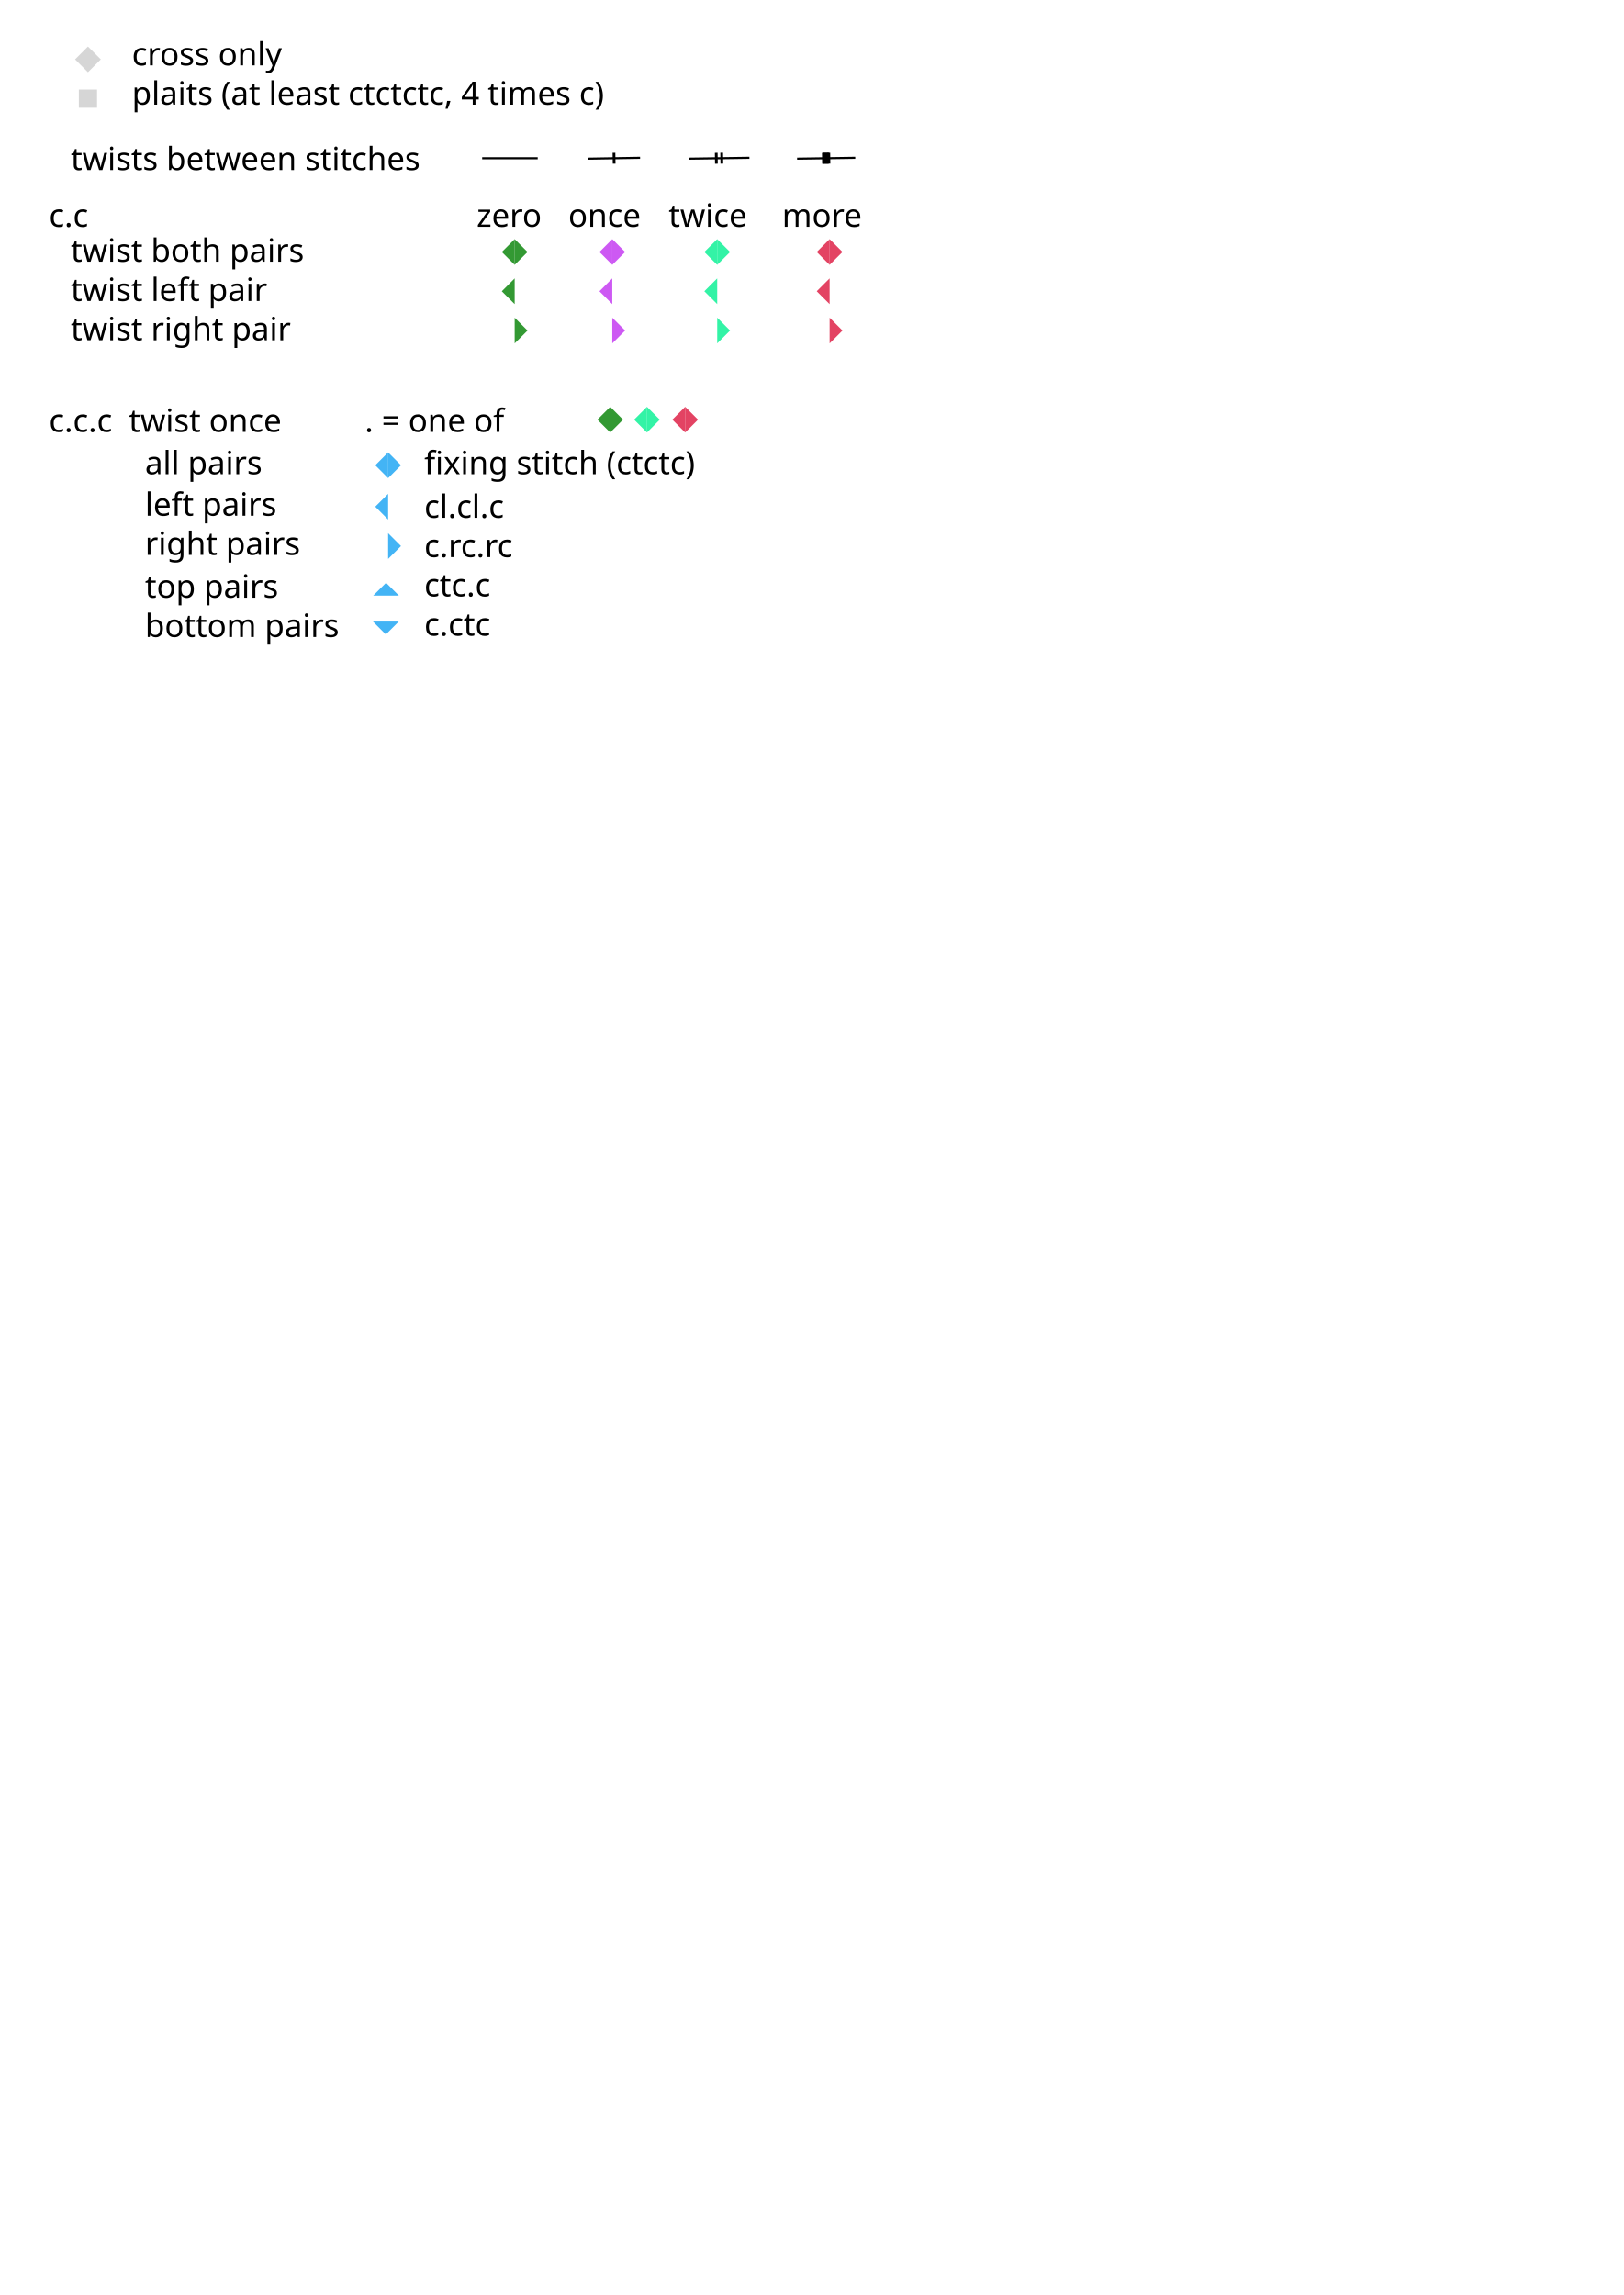
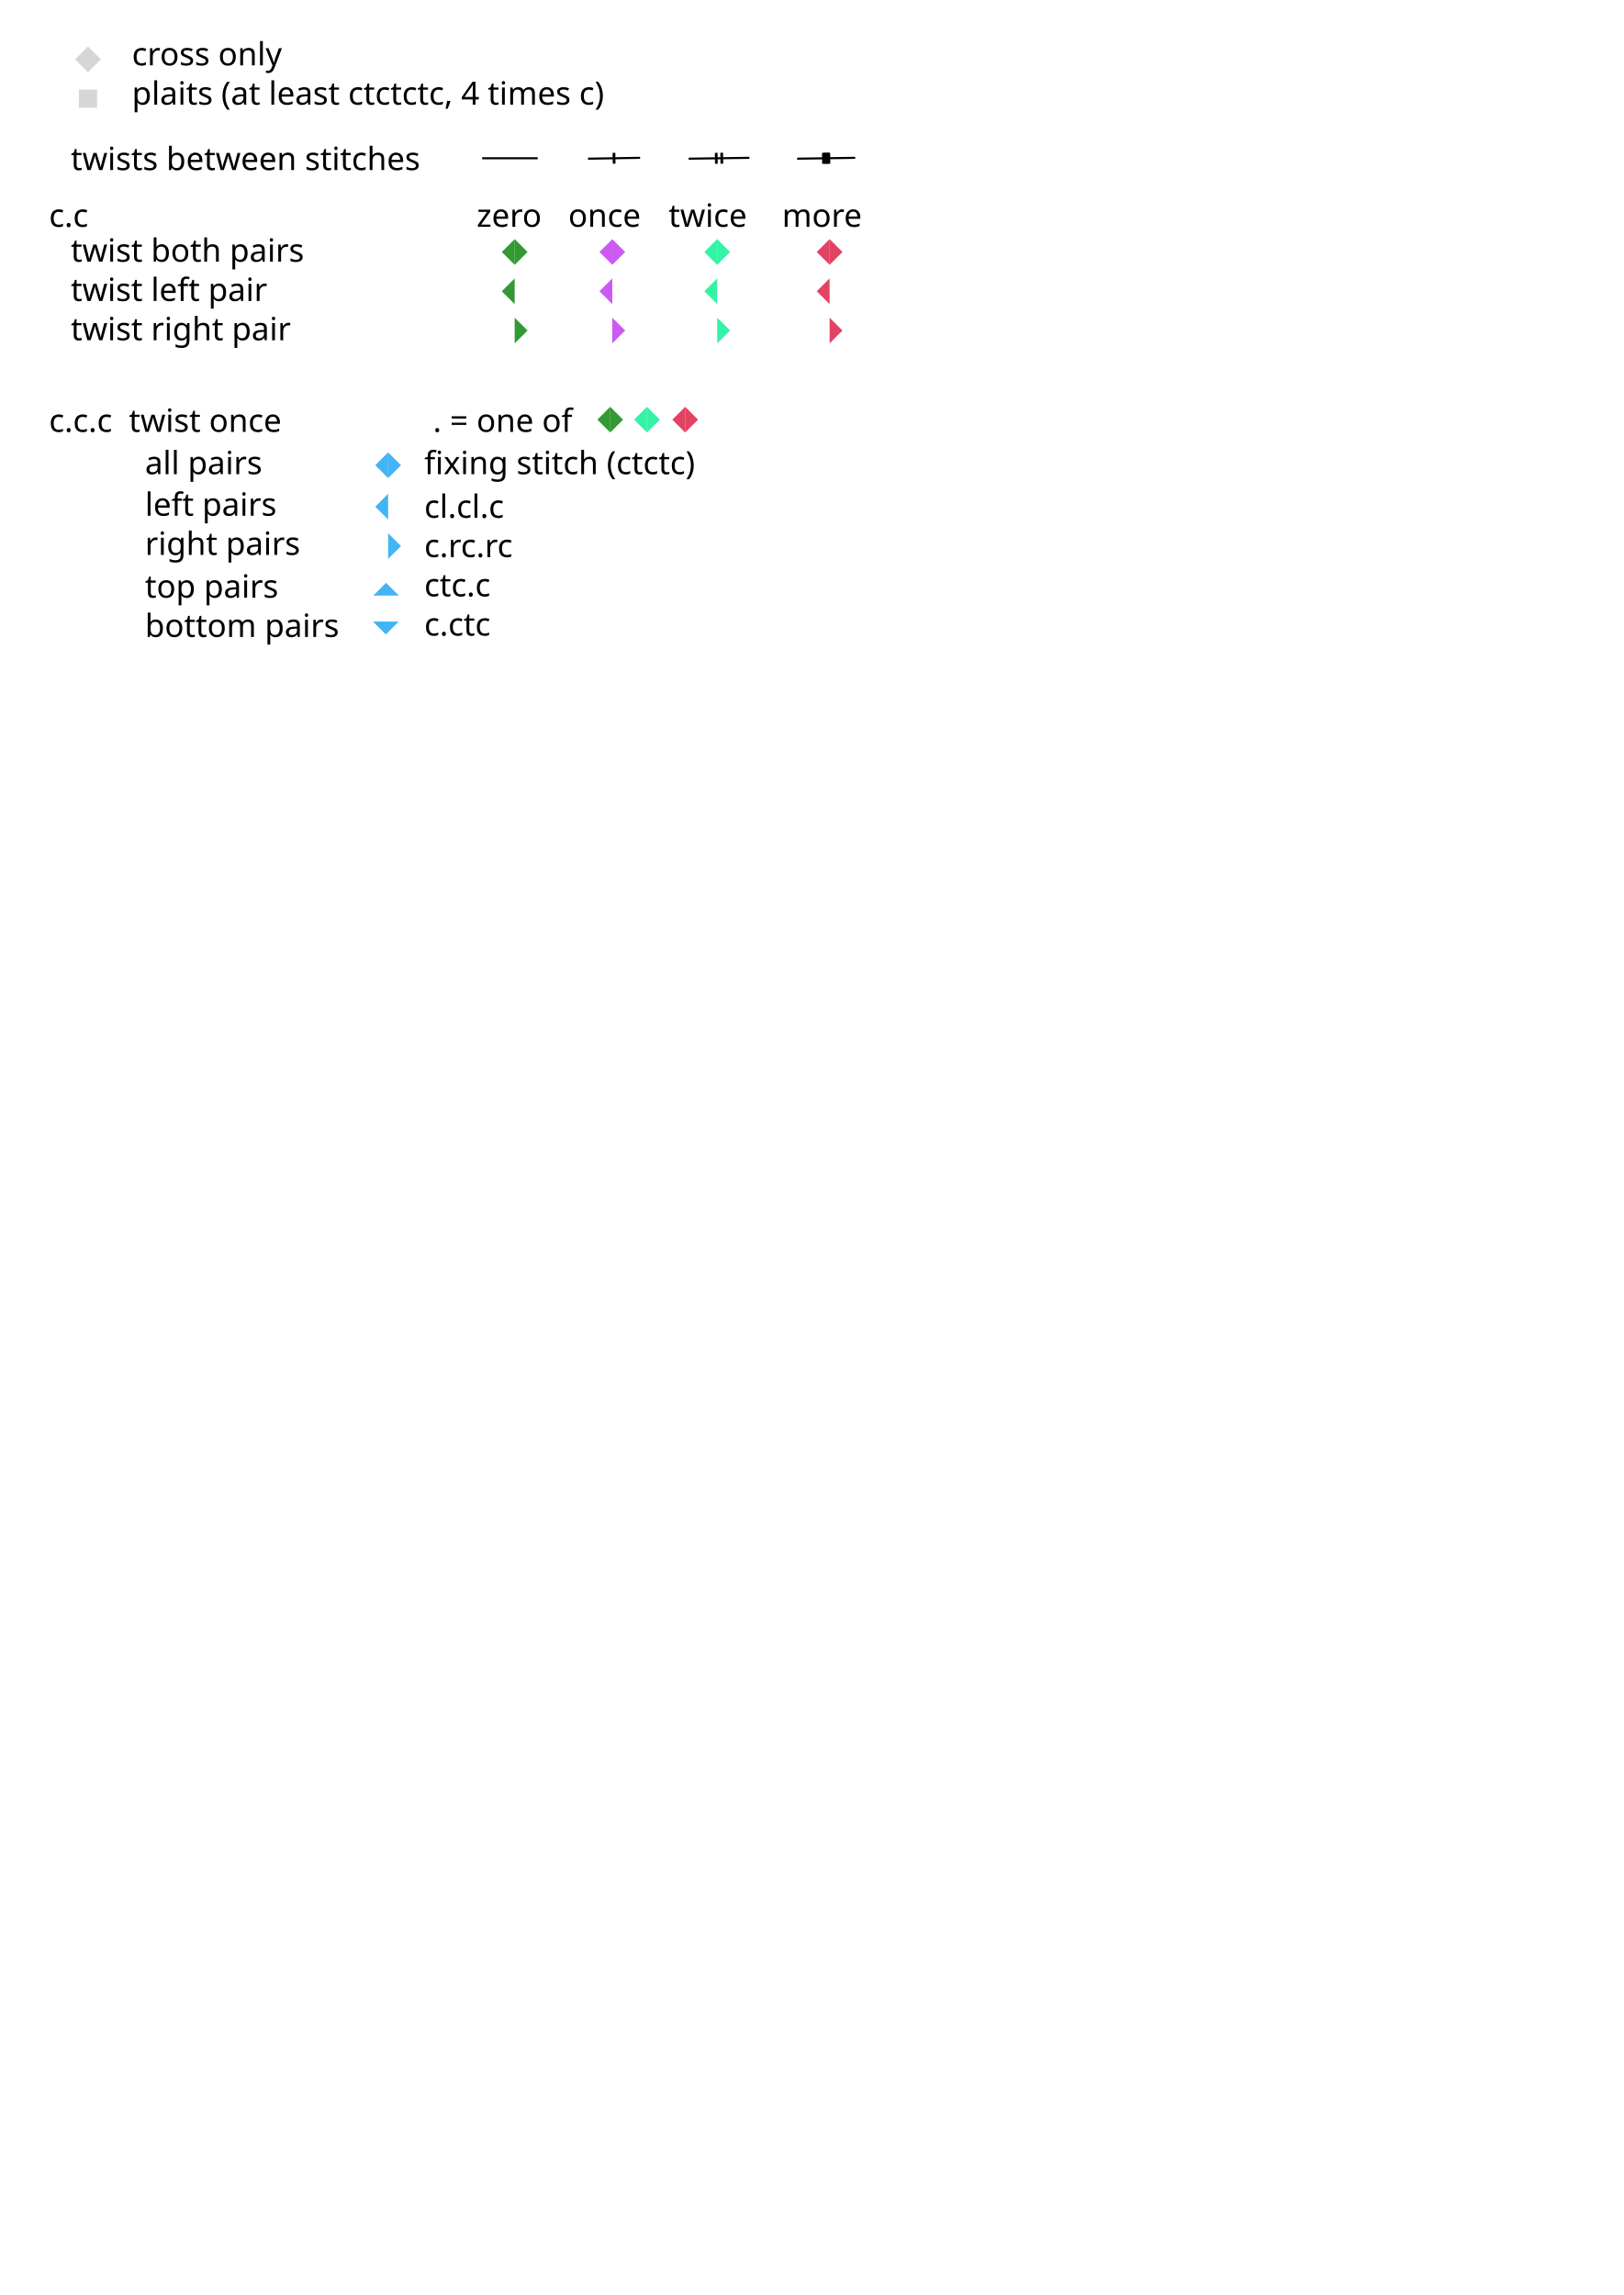
<svg xmlns="http://www.w3.org/2000/svg" id="svg2" version="1.1" width="744" height="1052">
  <path d="m 308.162,192.364 5.9,5.9 v -11.8 z" style="opacity:0.8;fill:#dc143c;fill-opacity:1;stroke:none" id="path2147-9" />
  <path d="m 279.704,198.264 -5.9,-5.9 5.9,-5.9 z" style="opacity:0.8;fill:#008000;stroke:none" id="path2149-4" />
  <path d="m 290.64,192.364 5.9,5.9 v -11.8 z" style="opacity:0.8;fill:#00f090;stroke:none" id="path2153-6" />
  <path d="m 319.962,192.364 -5.9,5.9 v -11.8 z" style="opacity:0.8;fill:#dc143c;fill-opacity:1;stroke:none" id="path2155-8" />
  <path d="m 279.704,198.264 5.9,-5.9 -5.9,-5.9 z" style="opacity:0.8;fill:#008000;stroke:none" id="path2157-1" />
  <path d="m 302.44,192.364 -5.9,5.9 v -11.8 z" style="opacity:0.8;fill:#00f090;stroke:none" id="path2161-8" />
  <g class="node" transform="translate(40.31972,27.21238)" id="g1774-7">
    <path d="M -5.9,0 0,5.9 5.9,0 0,-5.9 Z" style="opacity:0.8;fill:#cccccc;stroke:none" id="path1772-3" />
  </g>
  <defs id="defs842">
    <marker id="twist-1" viewBox="-2 -2 4 4" markerWidth="5" markerHeight="5" orient="auto" markerUnits="userSpaceOnUse">
      <path d="M 0,2 0,-2" fill="#000" stroke="#000" stroke-width="1px" id="path833" />
    </marker>
    <marker id="twist-2" viewBox="-2 -2 4 4" markerWidth="5" markerHeight="5" orient="auto" markerUnits="userSpaceOnUse">
      <path d="M -1,2 V -2 M 1,2 1,-2" fill="#000" stroke="#000" stroke-width="1px" id="path836" />
    </marker>
    <marker id="twist-3" viewBox="-2 -2 4 4" markerWidth="5" markerHeight="5" orient="auto" markerUnits="userSpaceOnUse">
      <path d="M 1,-2 H -1 V 2 H 1 Z" fill="#000" stroke="#000" stroke-width="1px" id="path839" />
    </marker>
  </defs>
  <path d="m 374.368,133.508 5.9,5.9 v -11.8 z" style="opacity:0.8;fill:#dc143c;stroke:none;fill-opacity:1" id="path2099" />
  <path d="m 235.91,139.408 -5.9,-5.9 5.9,-5.9 z" style="opacity:0.8;fill:#008000;stroke:none" id="path2101" />
  <path d="m 274.756,133.508 5.9,5.9 v -11.8 z" style="opacity:0.8;fill:#c030f0;stroke:none" id="path2103" />
  <path d="m 322.846,133.508 5.9,5.9 v -11.8 z" style="opacity:0.8;fill:#00f090;stroke:none" id="path2105" />
  <path d="m 386.168,151.508 -5.9,5.9 v -11.8 z" style="opacity:0.8;fill:#dc143c;stroke:none;fill-opacity:1" id="path2123" />
  <path d="m 235.91,157.408 5.9,-5.9 -5.9,-5.9 z" style="opacity:0.8;fill:#008000;stroke:none" id="path2125" />
  <path d="m 286.556,151.508 -5.9,5.9 v -11.8 z" style="opacity:0.8;fill:#c030f0;stroke:none" id="path2127" />
  <path d="m 334.646,151.508 -5.9,5.9 v -11.8 z" style="opacity:0.8;fill:#00f090;stroke:none" id="path2129" />
  <path d="m 374.368,115.508 5.9,5.9 v -11.8 z" style="opacity:0.8;fill:#dc143c;stroke:none;fill-opacity:1" id="path2147" />
  <path d="m 235.91,121.408 -5.9,-5.9 5.9,-5.9 z" style="opacity:0.8;fill:#008000;stroke:none" id="path2149" />
  <path d="m 274.756,115.508 5.9,5.9 v -11.8 z" style="opacity:0.8;fill:#c030f0;stroke:none" id="path2151" />
  <path d="m 322.846,115.508 5.9,5.9 v -11.8 z" style="opacity:0.8;fill:#00f090;stroke:none" id="path2153" />
  <path d="m 386.168,115.508 -5.9,5.9 v -11.8 z" style="opacity:0.8;fill:#dc143c;stroke:none;fill-opacity:1" id="path2155" />
  <path d="m 235.91,121.408 5.9,-5.9 -5.9,-5.9 z" style="opacity:0.8;fill:#008000;stroke:none" id="path2157" />
  <path d="m 286.556,115.508 -5.9,5.9 v -11.8 z" style="opacity:0.8;fill:#c030f0;stroke:none" id="path2159" />
  <path d="m 334.646,115.508 -5.9,5.9 v -11.8 z" style="opacity:0.8;fill:#00f090;stroke:none" id="path2161" />
  <text xml:space="preserve" style="font-size:14.667px;line-height:1.25;font-family:sans-serif" x="22.463" y="103.968" id="text2165">
    <tspan id="tspan2163" x="22.463" y="103.968">c.c</tspan>
  </text>
  <text xml:space="preserve" style="font-size:14.667px;line-height:1.25;font-family:sans-serif" x="32.463" y="119.968" id="text2169">
    <tspan id="tspan2167" x="32.463" y="119.968">twist both pairs</tspan>
  </text>
  <text xml:space="preserve" style="font-size:14.667px;line-height:1.25;font-family:sans-serif" x="32.463" y="137.968" id="text2173">
    <tspan id="tspan2171" x="32.463" y="137.968">twist left pair</tspan>
  </text>
  <text xml:space="preserve" style="font-size:14.667px;line-height:1.25;font-family:sans-serif" x="32.463" y="155.968" id="text2177">
    <tspan id="tspan2175" x="32.463" y="155.968">twist right pair</tspan>
  </text>
  <text xml:space="preserve" style="font-size:14.667px;line-height:1.25;font-family:sans-serif" x="218.463" y="103.968" id="text2181">
    <tspan id="tspan2179" x="218.463" y="103.968">zero</tspan>
  </text>
  <text xml:space="preserve" style="font-size:14.667px;line-height:1.25;font-family:sans-serif" x="260.463" y="103.968" id="text2185">
    <tspan id="tspan2183" x="260.463" y="103.968">once</tspan>
  </text>
  <text xml:space="preserve" style="font-size:14.667px;line-height:1.25;font-family:sans-serif" x="306.463" y="103.968" id="text2189">
    <tspan id="tspan2187" x="306.463" y="103.968">twice</tspan>
  </text>
  <text xml:space="preserve" style="font-size:14.667px;line-height:1.25;font-family:sans-serif" x="358.463" y="103.968" id="text2193">
    <tspan id="tspan2191" x="358.463" y="103.968">more</tspan>
  </text>
-   <text xml:space="preserve" style="font-size:14.667px;line-height:1.25;font-family:sans-serif" x="22.463" y="197.968" id="text2197">
-     <tspan id="tspan2195" x="22.463" y="197.968">c.c.c  twist once          . = one of </tspan>
+   <text xml:space="preserve" style="font-size:14.667px;line-height:1.25;font-family:sans-serif" x="198.463" y="197.968" id="text2197">
+     <tspan id="tspan2195" x="198.463" y="197.968">. = one of </tspan>
  </text>
  <text xml:space="preserve" style="font-size:14.667px;line-height:1.25;font-family:sans-serif" x="66.463" y="217.36" id="text2201">
    <tspan id="tspan2199" x="66.463" y="217.36">all pairs</tspan>
  </text>
  <text xml:space="preserve" style="font-size:14.667px;line-height:1.25;font-family:sans-serif" x="66.463" y="236.396" id="text2205">
    <tspan id="tspan2203" x="66.463" y="236.396">left pairs</tspan>
  </text>
  <text xml:space="preserve" style="font-size:14.667px;line-height:1.25;font-family:sans-serif" x="66.463" y="254.36" id="text2209">
    <tspan id="tspan2207" x="66.463" y="254.36">right pairs</tspan>
  </text>
  <text xml:space="preserve" style="font-size:14.667px;line-height:1.25;font-family:sans-serif" x="66.463" y="273.968" id="text2213">
    <tspan id="tspan2211" x="66.463" y="273.968">top pairs</tspan>
  </text>
  <path d="m 177.91,238.164 -5.9,-5.9 5.9,-5.9 z" style="opacity:0.8;fill:#14a1f2;fill-opacity:1;stroke:none" id="path2215" />
  <path d="m 177.91,256.203 5.9,-5.9 -5.9,-5.9 z" style="opacity:0.8;fill:#14a1f2;fill-opacity:1;stroke:none" id="path2217" />
  <path d="m 177.91,219.164 -5.9,-5.9 5.9,-5.9 z" style="opacity:0.8;fill:#14a1f2;fill-opacity:1;stroke:none" id="path2219" />
  <path d="m 177.91,219.164 5.9,-5.9 -5.9,-5.9 z" style="opacity:0.8;fill:#14a1f2;fill-opacity:1;stroke:none" id="path2221" />
  <text xml:space="preserve" style="font-size:14.667px;line-height:1.25;font-family:sans-serif" x="66.463" y="291.968" id="text2225">
    <tspan id="tspan2223" x="66.463" y="291.968">bottom pairs</tspan>
  </text>
  <path d="m 171.06,273.026 5.9,-5.9 5.9,5.9 z" style="opacity:0.8;fill:#14a1f2;fill-opacity:1;stroke:none" id="path2227" />
  <path d="m 170.96,284.922 5.9,5.9 5.9,-5.9 z" style="opacity:0.8;fill:#14a1f2;fill-opacity:1;stroke:none" id="path2229" />
  <text xml:space="preserve" style="font-size:14.667px;line-height:1.25;font-family:sans-serif" x="60.463" y="29.968" id="text2246">
    <tspan id="tspan2244" x="60.463" y="29.968">cross only</tspan>
  </text>
  <g class="node" transform="rotate(45,-34.41634,71.2763)" id="g2267">
    <path d="M -5.9,0 0,5.9 5.9,0 0,-5.9 Z" style="opacity:0.8;fill:#cccccc;stroke:none" id="path2265" />
  </g>
  <text xml:space="preserve" style="font-size:14.667px;line-height:1.25;font-family:sans-serif" x="60.463" y="47.968" id="text2271">
    <tspan id="tspan2269" x="60.463" y="47.968">plaits (at least ctctctc, 4 times c)</tspan>
  </text>
  <text xml:space="preserve" style="font-size:14.667px;line-height:1.25;font-family:sans-serif" x="194.463" y="217.36" id="text2311">
    <tspan id="tspan2309" x="194.463" y="217.36">fixing stitch (ctctc)</tspan>
  </text>
  <text xml:space="preserve" style="font-size:14.667px;line-height:1.25;font-family:sans-serif" x="194.463" y="273.36" id="text2315">
    <tspan id="tspan2313" x="194.463" y="273.36">ctc.c</tspan>
  </text>
  <text xml:space="preserve" style="font-size:14.667px;line-height:1.25;font-family:sans-serif" x="194.463" y="291.36" id="text2319">
    <tspan id="tspan2317" x="194.463" y="291.36">c.ctc</tspan>
  </text>
  <text xml:space="preserve" style="font-size:14.667px;line-height:1.25;font-family:sans-serif" x="194.463" y="237.36" id="text2323">
    <tspan id="tspan2321" x="194.463" y="237.36">cl.cl.c</tspan>
  </text>
  <text xml:space="preserve" style="font-size:14.667px;line-height:1.25;font-family:sans-serif" x="194.463" y="255.36" id="text2327">
    <tspan id="tspan2325" x="194.463" y="255.36">c.rc.rc</tspan>
  </text>
  <path style="fill:#1080c0;fill-opacity:1;stroke:#000000;stroke-width:0.956;stroke-linejoin:bevel" d="m 221.013,72.542 h 25.453" id="path2329" />
  <path style="fill:#1080c0;fill-opacity:1;stroke:#000000;stroke-width:0.956;stroke-linejoin:bevel;marker-mid:url(#twist-1)" d="m 269.533,72.741 11.931,-0.199 11.931,-0.199" id="path2331" />
  <path style="fill:#1080c0;fill-opacity:1;stroke:#000000;stroke-width:0.956;stroke-linejoin:bevel;marker-mid:url(#twist-2)" d="m 315.666,72.741 13.92,-0.199 13.92,-0.199" id="path2333" />
  <path style="fill:#1080c0;fill-opacity:1;stroke:#000000;stroke-width:0.956;stroke-linejoin:bevel;marker-mid:url(#twist-3)" d="m 365.368,72.741 13.323,-0.199 13.323,-0.199" id="path2335" />
  <text xml:space="preserve" style="font-size:14.667px;line-height:1.25;font-family:sans-serif" x="32.463" y="77.968" id="text2339">
    <tspan id="tspan2337" x="32.463" y="77.968">twists between stitches</tspan>
  </text>
+   <text xml:space="preserve" style="font-size:14.667px;line-height:1.25;font-family:sans-serif" x="22.463" y="197.968" id="text2391">
+     <tspan id="tspan2389" x="22.463" y="197.968">c.c.c  twist once</tspan>
+   </text>
</svg>
